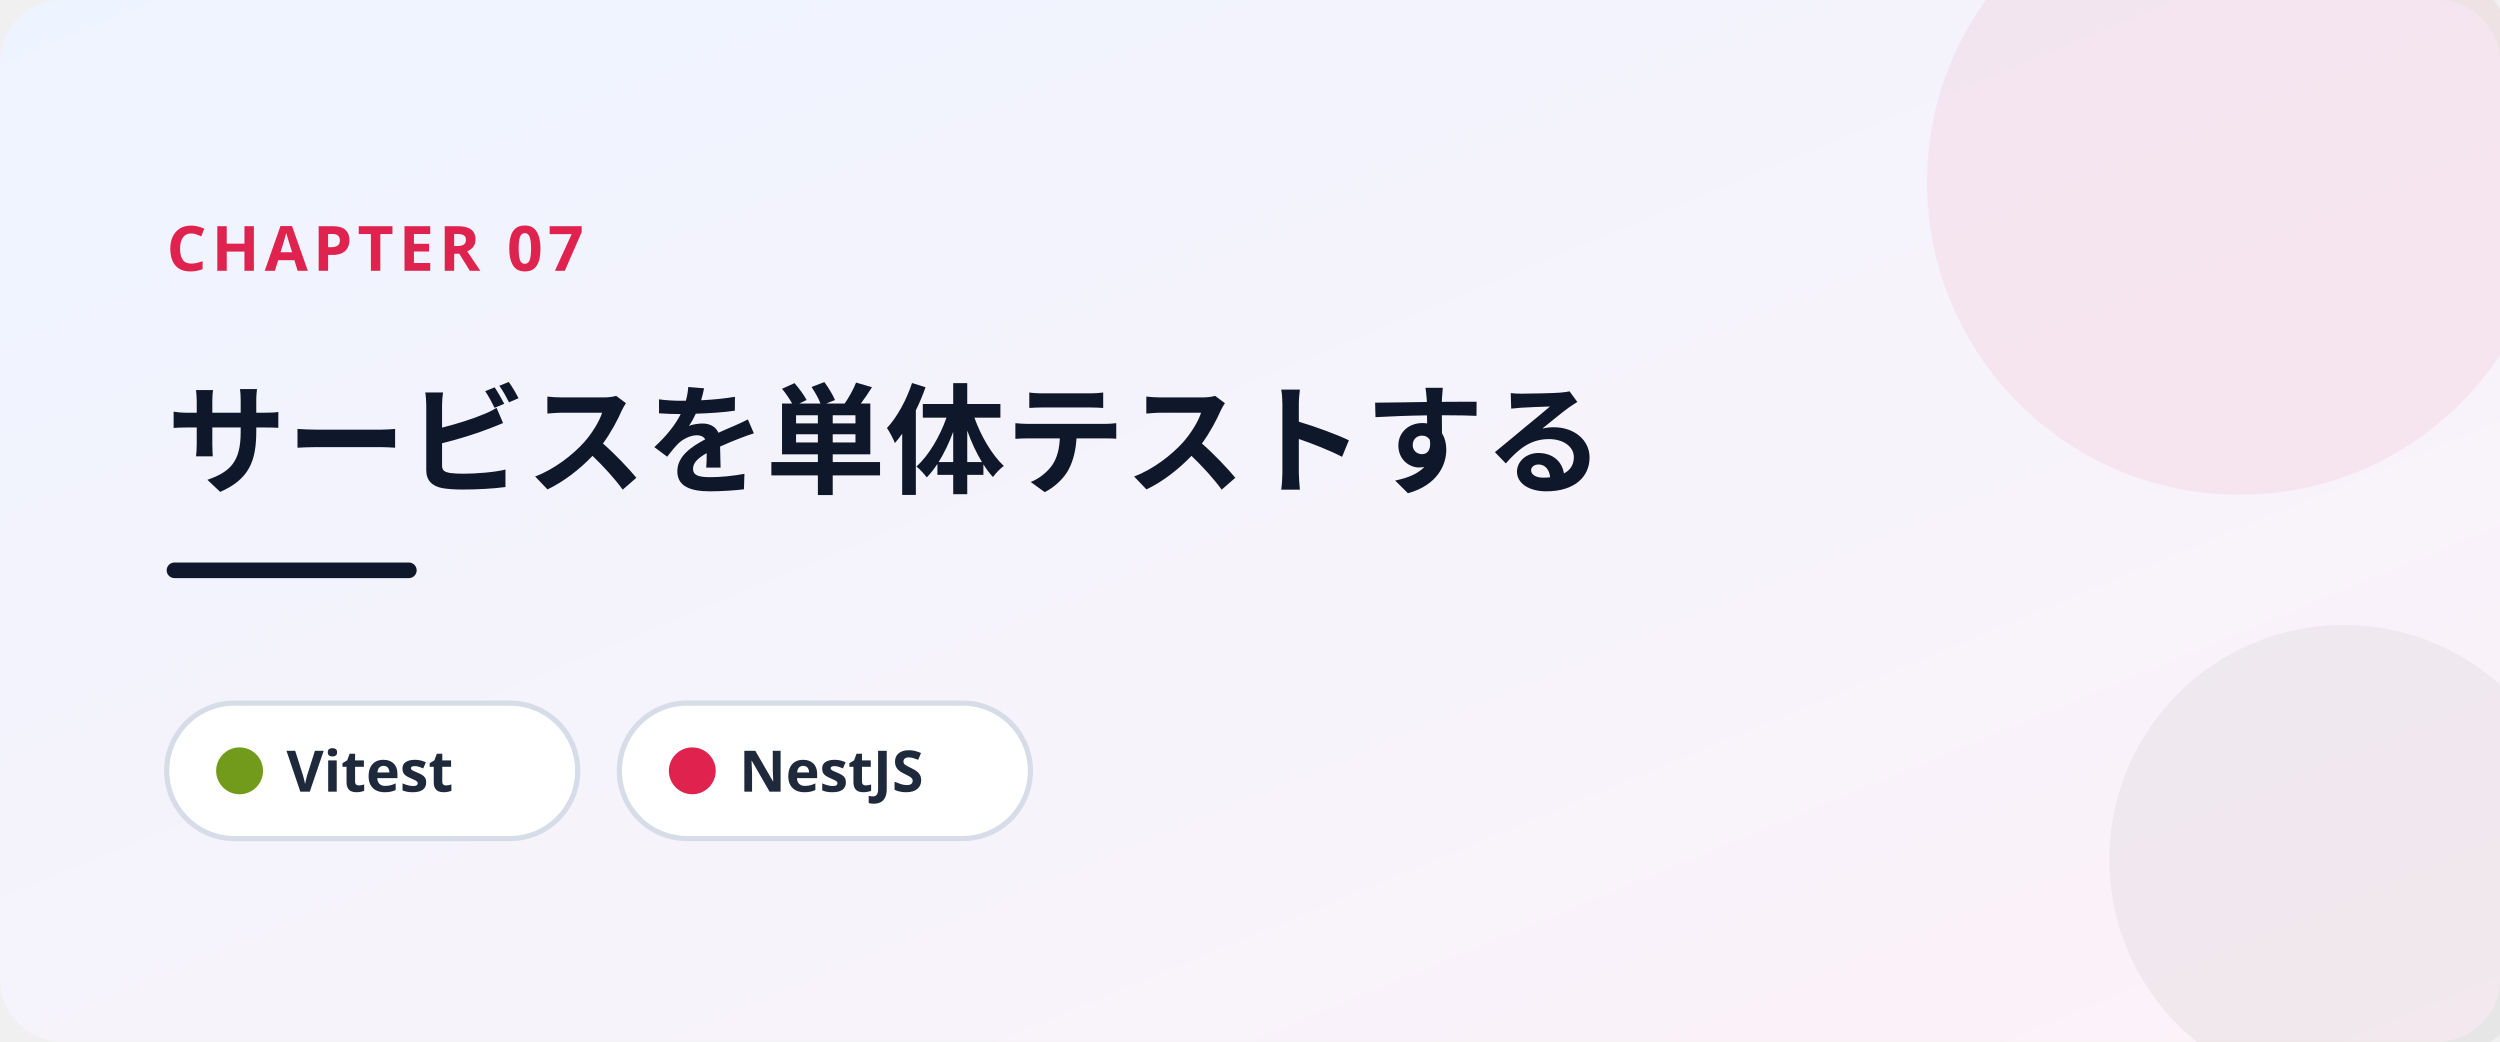
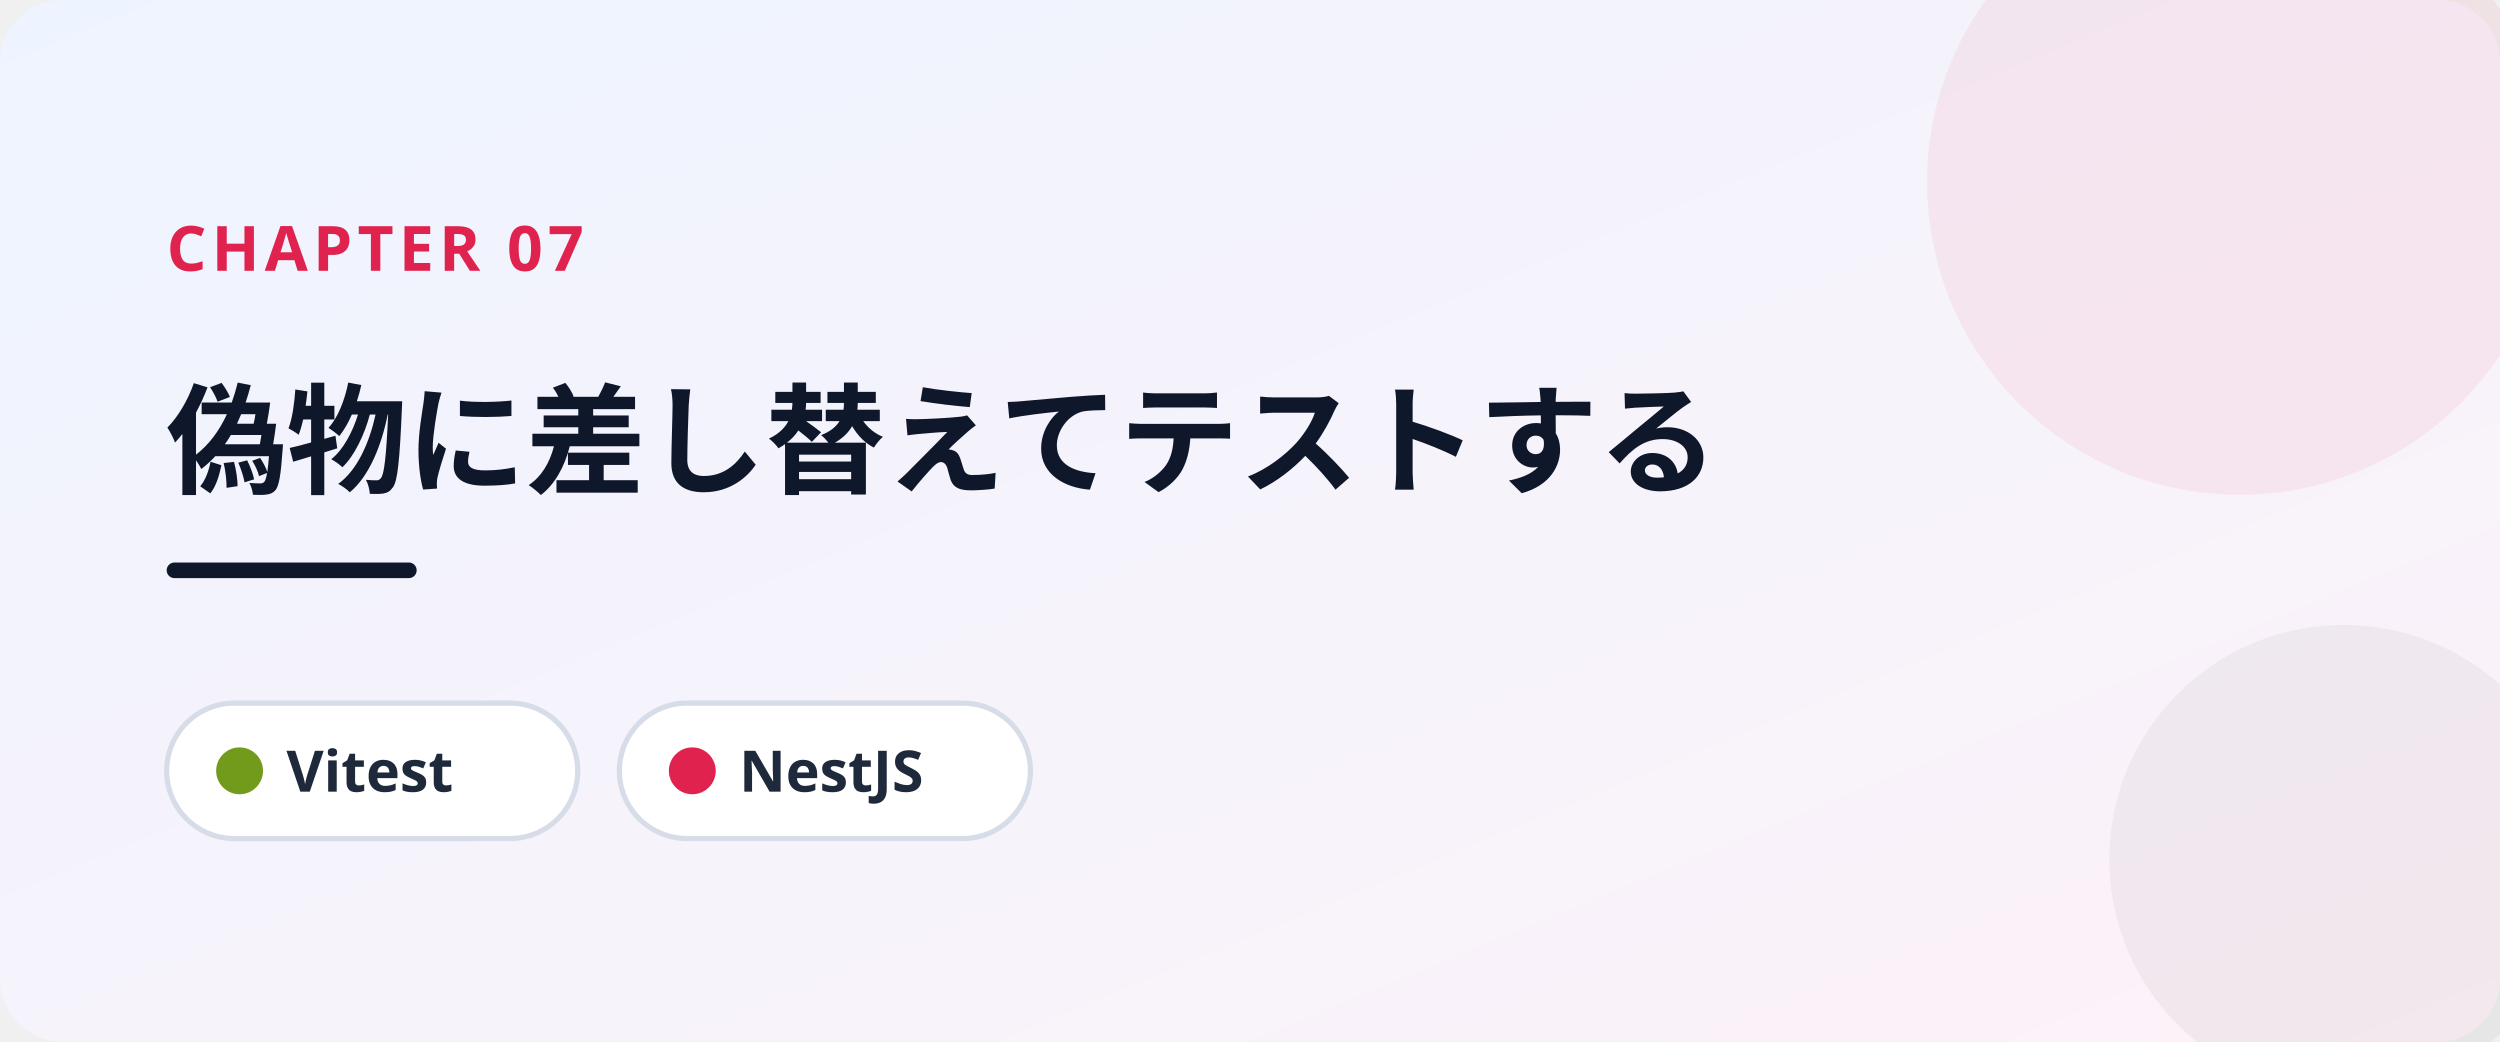
- <svg xmlns="http://www.w3.org/2000/svg" viewBox="0 0 960 400" width="960" height="400" role="img" aria-label="07 章: サービスを単体テストする">
+ <svg xmlns="http://www.w3.org/2000/svg" viewBox="0 0 960 400" width="960" height="400" role="img" aria-label="07 章: 偽物に差し替えてテストする">
  <defs>
    <linearGradient id="bg" x1="0" y1="0" x2="1" y2="1">
      <stop offset="0" stop-color="#eef4ff" />
      <stop offset="1" stop-color="#fdf2f8" />
    </linearGradient>
  </defs>
  <rect width="960" height="400" rx="24" fill="url(#bg)" />
  <circle cx="860" cy="70" r="120" fill="#e0234e" opacity="0.07" />
  <circle cx="900" cy="330" r="90" fill="#111111" opacity="0.05" />
  <text x="64" y="104" font-size="24" font-weight="700" fill="#e0234e" font-family="'Hiragino Sans','Noto Sans JP','Yu Gothic UI',system-ui,sans-serif" letter-spacing="2">CHAPTER 07</text>
-   <text x="64" y="186" font-size="46" font-weight="800" fill="#0f172a" font-family="'Hiragino Sans','Noto Sans JP','Yu Gothic UI',system-ui,sans-serif">サービスを単体テストする</text>
+   <text x="64" y="186" font-size="46" font-weight="800" fill="#0f172a" font-family="'Hiragino Sans','Noto Sans JP','Yu Gothic UI',system-ui,sans-serif">偽物に差し替えてテストする</text>
  <rect x="64" y="216" width="96" height="6" rx="3" fill="#0f172a" />
  <g transform="translate(64 270)">
    <rect width="157.84" height="52" rx="26" fill="#ffffff" stroke="#d6dde8" stroke-width="2" />
    <circle cx="28" cy="26" r="9" fill="#729B1B" />
    <text x="46" y="34" font-size="22" font-weight="600" fill="#1e293b" font-family="'Hiragino Sans','Noto Sans JP','Yu Gothic UI',system-ui,sans-serif">Vitest</text>
  </g>
  <g transform="translate(237.84 270)">
    <rect width="157.84" height="52" rx="26" fill="#ffffff" stroke="#d6dde8" stroke-width="2" />
    <circle cx="28" cy="26" r="9" fill="#E0234E" />
    <text x="46" y="34" font-size="22" font-weight="600" fill="#1e293b" font-family="'Hiragino Sans','Noto Sans JP','Yu Gothic UI',system-ui,sans-serif">NestJS</text>
  </g>
</svg>
